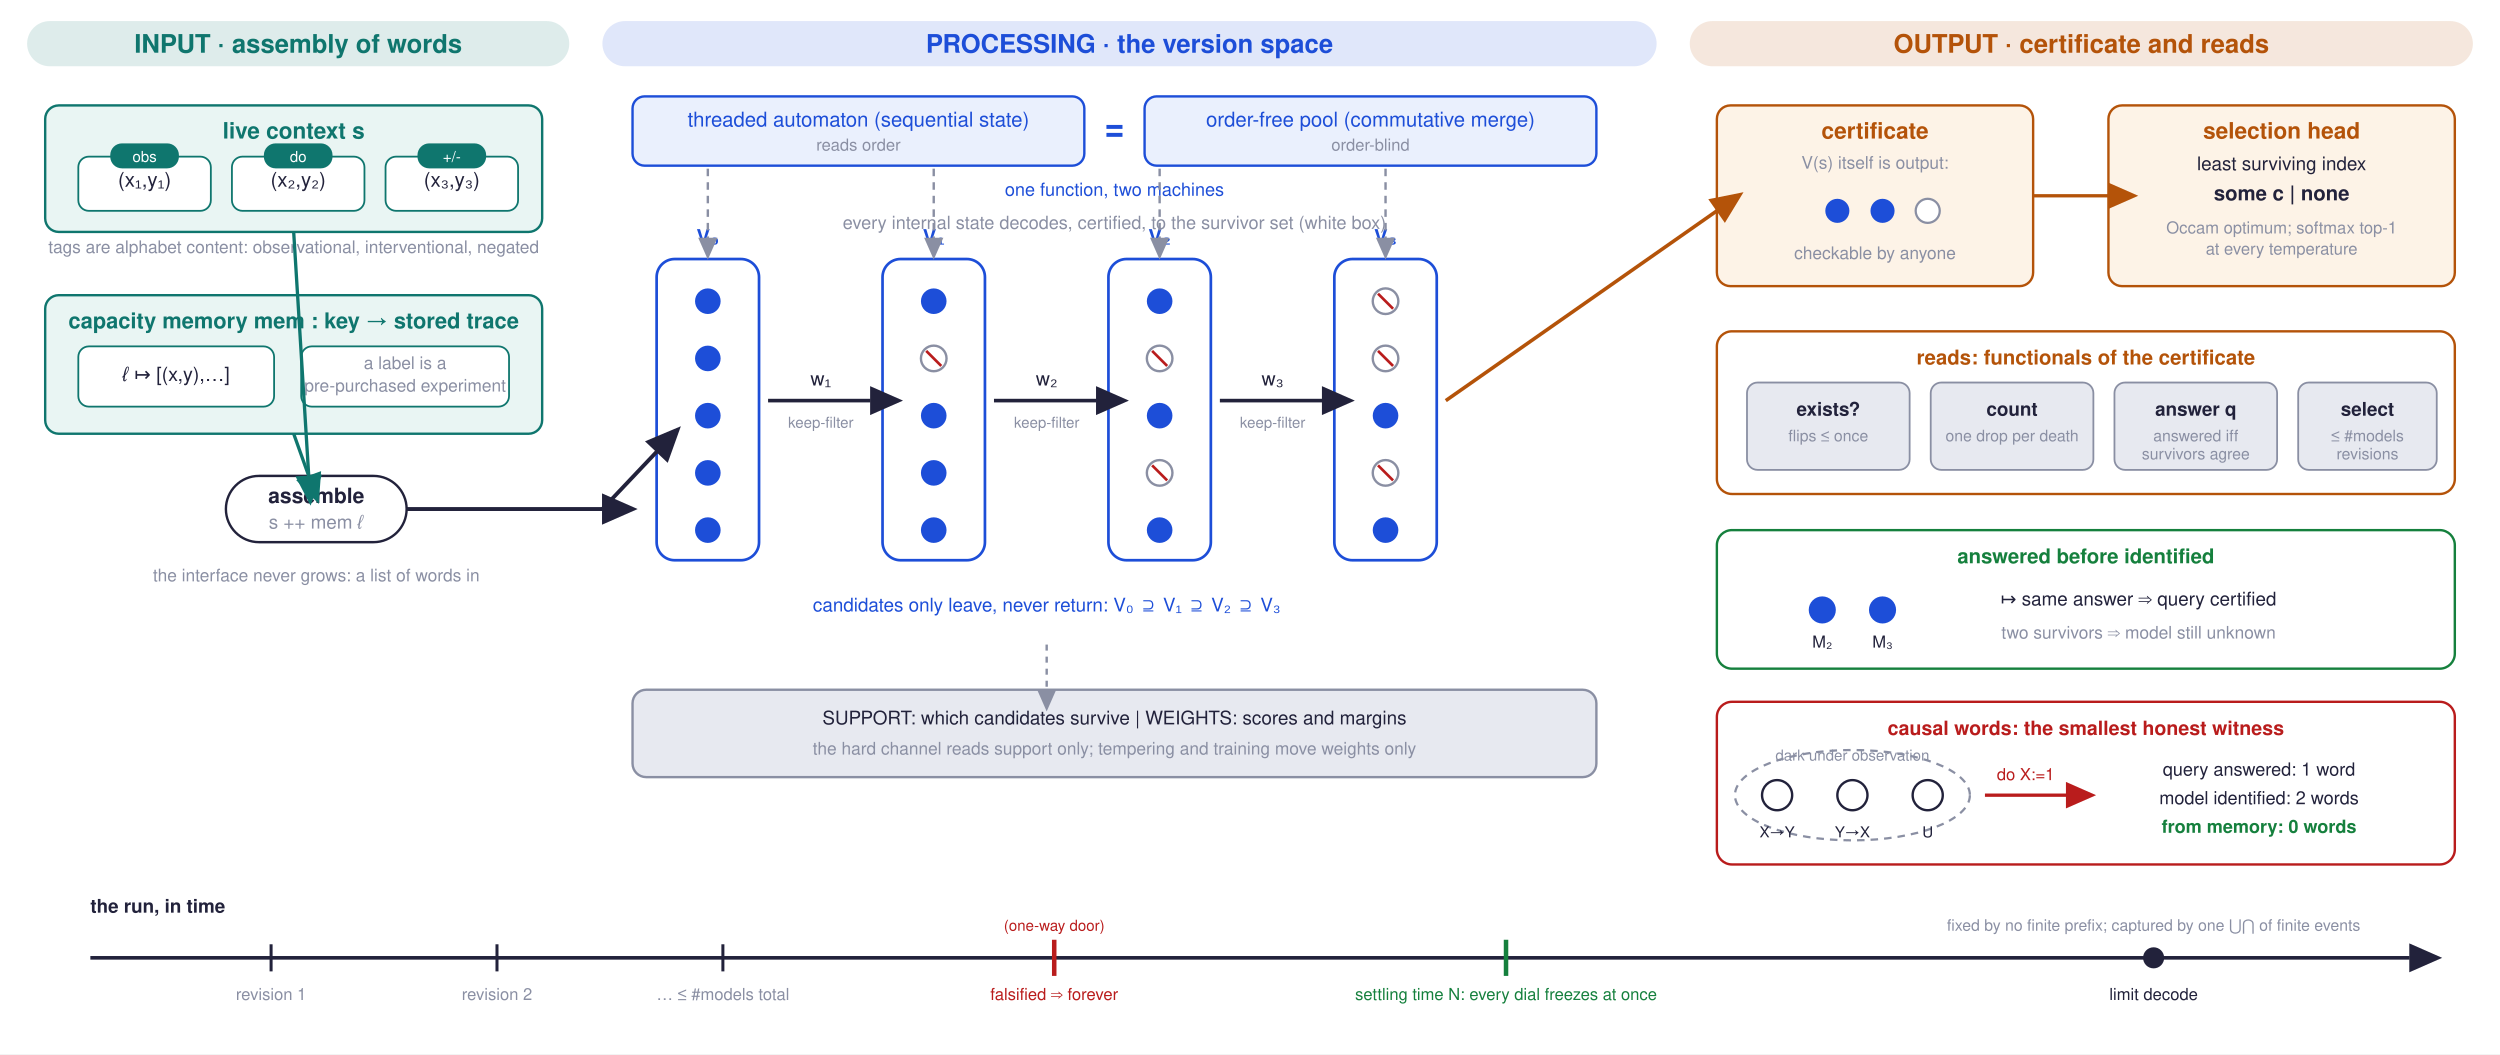
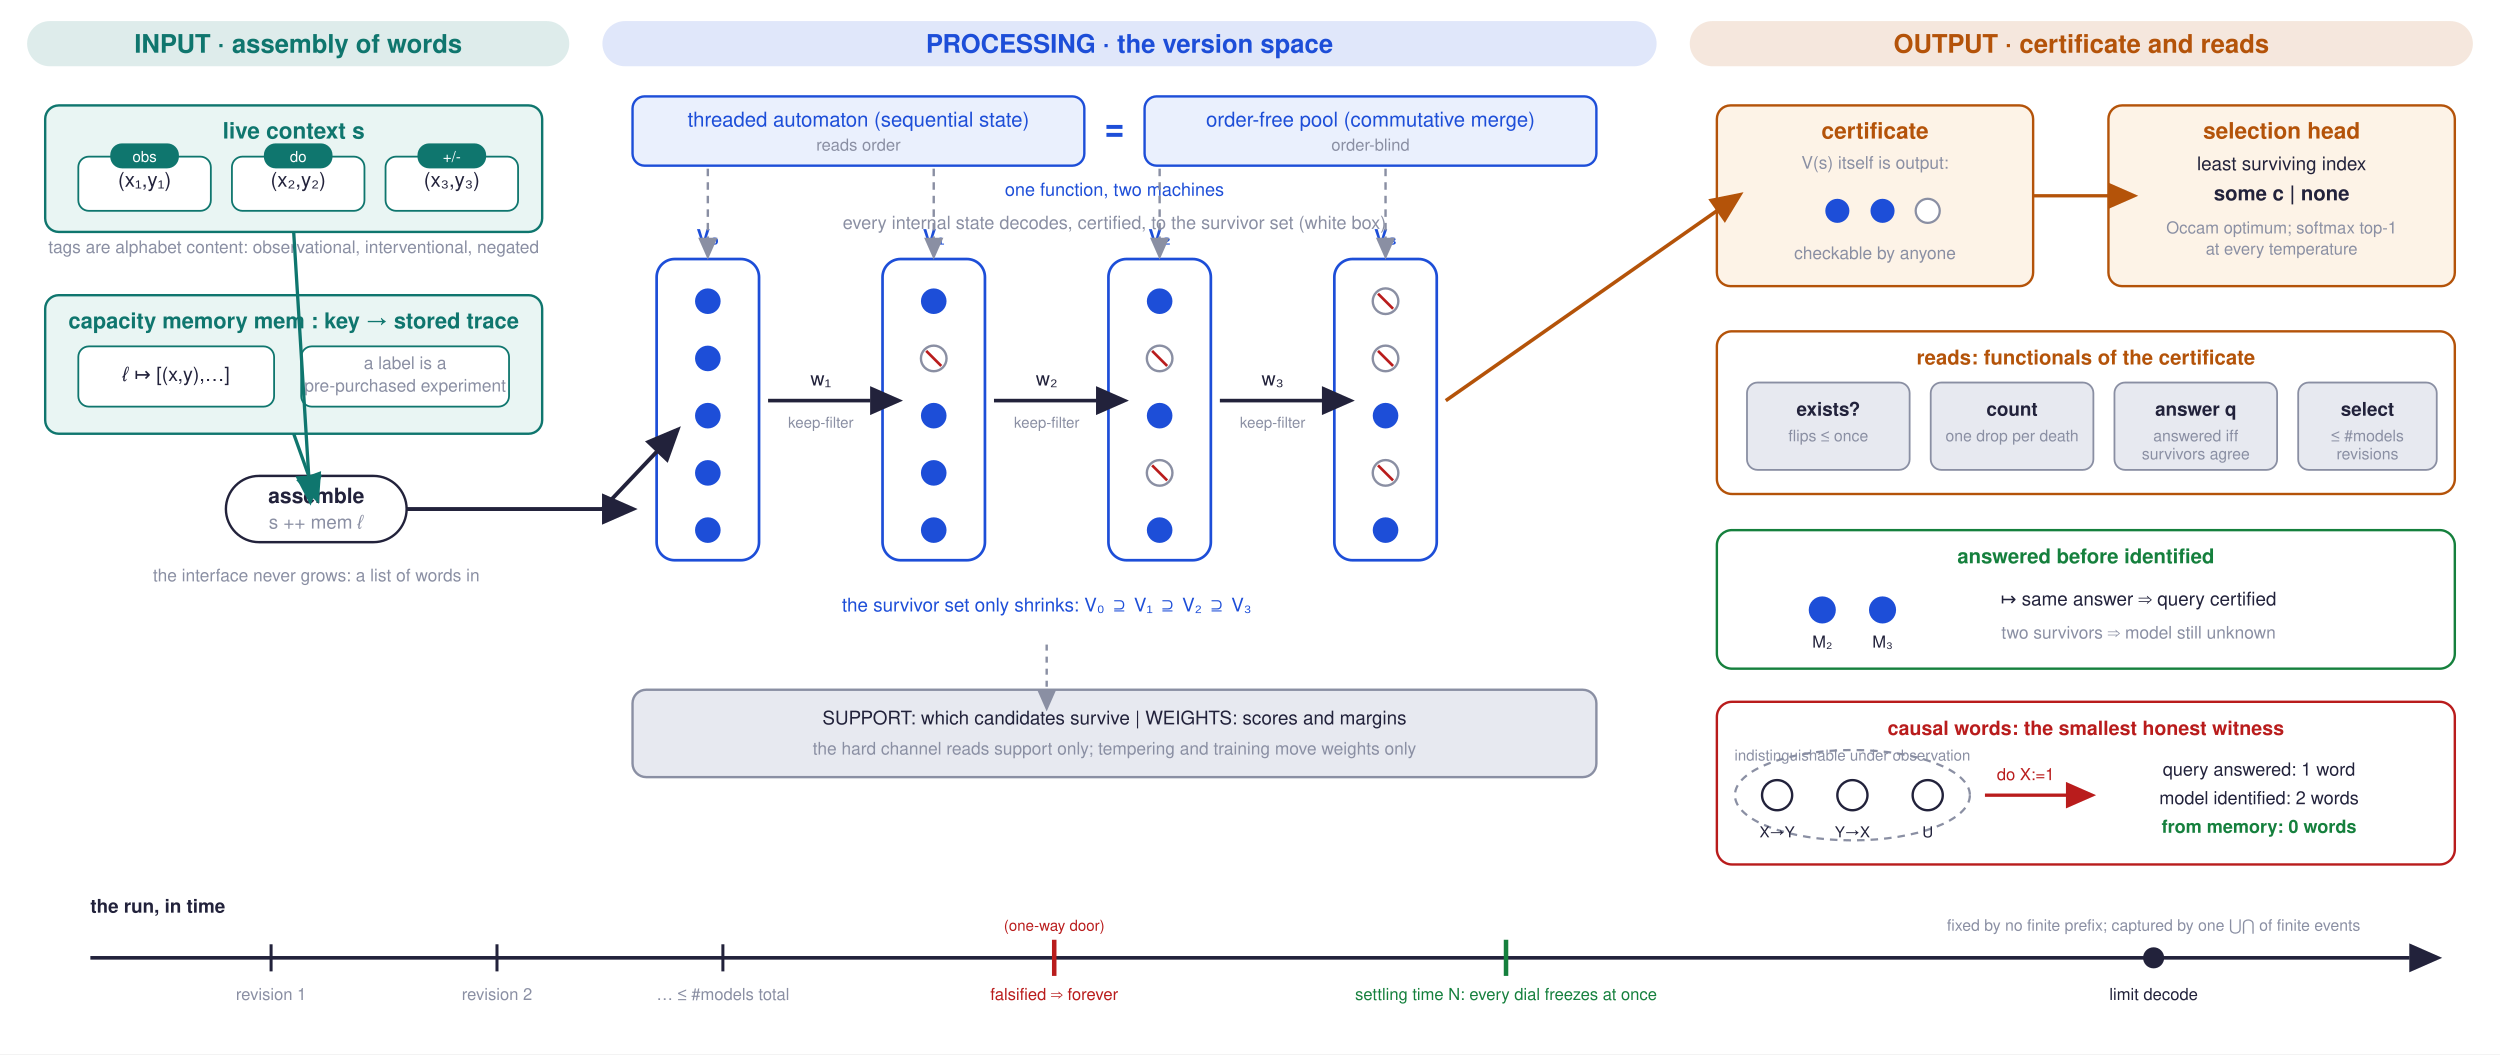
<svg xmlns="http://www.w3.org/2000/svg" xmlns:xlink="http://www.w3.org/1999/xlink" width="1660" height="700" viewBox="0 0 1660 700">
  <defs>
    <marker markerWidth="10.1" markerHeight="10" viewBox="-0.1 -5 10.1 10" orient="auto" id="ah0">
      <path d="M-0.1,-4 L9,0 L-0.1,4 Z" fill="#22223b" />
    </marker>
    <marker markerWidth="10.1" markerHeight="10" viewBox="-0.1 -5 10.1 10" orient="auto" id="ah1">
      <path d="M-0.1,-4 L9,0 L-0.1,4 Z" fill="#0f766e" />
    </marker>
    <marker markerWidth="10.1" markerHeight="10" viewBox="-0.1 -5 10.1 10" orient="auto" id="ah2">
      <path d="M-0.1,-4 L9,0 L-0.1,4 Z" fill="#1d4ed8" />
    </marker>
    <marker markerWidth="10.1" markerHeight="10" viewBox="-0.1 -5 10.1 10" orient="auto" id="ah3">
      <path d="M-0.1,-4 L9,0 L-0.1,4 Z" fill="#b45309" />
    </marker>
    <marker markerWidth="10.1" markerHeight="10" viewBox="-0.1 -5 10.1 10" orient="auto" id="ah4">
      <path d="M-0.1,-4 L9,0 L-0.1,4 Z" fill="#b91c1c" />
    </marker>
    <marker markerWidth="10.1" markerHeight="10" viewBox="-0.1 -5 10.1 10" orient="auto" id="ah5">
      <path d="M-0.1,-4 L9,0 L-0.1,4 Z" fill="#8a8fa3" />
    </marker>
    <marker markerWidth="10.1" markerHeight="10" viewBox="-0.1 -5 10.1 10" orient="auto" id="ah6">
      <path d="M-0.1,-4 L9,0 L-0.1,4 Z" fill="#15803d" />
    </marker>
  </defs>
  <rect x="0" y="0" width="1660" height="700" fill="white" />
  <use xlink:href="#ah0" />
  <use xlink:href="#ah1" />
  <use xlink:href="#ah2" />
  <use xlink:href="#ah3" />
  <use xlink:href="#ah4" />
  <use xlink:href="#ah5" />
  <use xlink:href="#ah6" />
  <rect x="18" y="14" width="360" height="30" rx="15" fill="#0f766e" opacity="0.14" />
  <text x="198.0" y="35" font-size="17" font-family="Helvetica" fill="#0f766e" text-anchor="middle" font-weight="bold">INPUT  ·  assembly of words</text>
  <rect x="400" y="14" width="700" height="30" rx="15" fill="#1d4ed8" opacity="0.14" />
  <text x="750.0" y="35" font-size="17" font-family="Helvetica" fill="#1d4ed8" text-anchor="middle" font-weight="bold">PROCESSING  ·  the version space</text>
  <rect x="1122" y="14" width="520" height="30" rx="15" fill="#b45309" opacity="0.14" />
  <text x="1382.0" y="35" font-size="17" font-family="Helvetica" fill="#b45309" text-anchor="middle" font-weight="bold">OUTPUT  ·  certificate and reads</text>
  <rect x="30" y="70" width="330" height="84" rx="9" fill="#e9f5f3" stroke="#0f766e" stroke-width="1.6" />
  <text x="195" y="92" font-size="15" font-family="Helvetica" fill="#0f766e" text-anchor="middle" font-weight="bold">live context  s</text>
  <rect x="52" y="104" width="88" height="36" rx="7" fill="white" stroke="#0f766e" stroke-width="1.2" />
  <text x="96" y="124" font-size="13.5" font-family="Helvetica" fill="#22223b" text-anchor="middle" font-weight="normal">(x₁,y₁)</text>
  <rect x="74" y="96" width="44" height="15" rx="7" fill="#0f766e" stroke="#0f766e" stroke-width="1.6" />
  <text x="96" y="107.5" font-size="10" font-family="Helvetica" fill="white" text-anchor="middle" font-weight="normal">obs</text>
  <rect x="154" y="104" width="88" height="36" rx="7" fill="white" stroke="#0f766e" stroke-width="1.2" />
  <text x="198" y="124" font-size="13.5" font-family="Helvetica" fill="#22223b" text-anchor="middle" font-weight="normal">(x₂,y₂)</text>
  <rect x="176" y="96" width="44" height="15" rx="7" fill="#0f766e" stroke="#0f766e" stroke-width="1.6" />
  <text x="198" y="107.5" font-size="10" font-family="Helvetica" fill="white" text-anchor="middle" font-weight="normal">do</text>
  <rect x="256" y="104" width="88" height="36" rx="7" fill="white" stroke="#0f766e" stroke-width="1.2" />
  <text x="300" y="124" font-size="13.5" font-family="Helvetica" fill="#22223b" text-anchor="middle" font-weight="normal">(x₃,y₃)</text>
  <rect x="278" y="96" width="44" height="15" rx="7" fill="#0f766e" stroke="#0f766e" stroke-width="1.6" />
  <text x="300" y="107.5" font-size="10" font-family="Helvetica" fill="white" text-anchor="middle" font-weight="normal">+/-</text>
  <text x="195" y="168" font-size="11.5" font-family="Helvetica" fill="#8a8fa3" text-anchor="middle" font-weight="normal">tags are alphabet content: observational, interventional, negated</text>
  <rect x="30" y="196" width="330" height="92" rx="9" fill="#e9f5f3" stroke="#0f766e" stroke-width="1.6" />
  <text x="195" y="218" font-size="14.5" font-family="Helvetica" fill="#0f766e" text-anchor="middle" font-weight="bold">capacity memory   mem : key → stored trace</text>
  <rect x="52" y="230" width="130" height="40" rx="7" fill="white" stroke="#0f766e" stroke-width="1.2" />
  <text x="117" y="253" font-size="13" font-family="Helvetica" fill="#22223b" text-anchor="middle" font-weight="normal">ℓ ↦ [(x,y),…]</text>
  <rect x="200" y="230" width="138" height="40" rx="7" fill="white" stroke="#0f766e" stroke-width="1.2" />
  <text x="269" y="245" font-size="11.5" font-family="Helvetica" fill="#8a8fa3" text-anchor="middle" font-weight="normal">a label is a</text>
  <text x="269" y="260" font-size="11.5" font-family="Helvetica" fill="#8a8fa3" text-anchor="middle" font-weight="normal">pre-purchased experiment</text>
  <rect x="150" y="316" width="120" height="44" rx="22" fill="white" stroke="#22223b" stroke-width="1.6" />
  <text x="210" y="334" font-size="14" font-family="Helvetica" fill="#22223b" text-anchor="middle" font-weight="bold">assemble</text>
  <text x="210" y="351" font-size="12.5" font-family="Helvetica" fill="#8a8fa3" text-anchor="middle" font-weight="normal">s ++ mem ℓ</text>
  <path d="M195,154 L205,316" stroke="#0f766e" stroke-width="2.2" fill="none" marker-end="url(#ah1)" />
  <path d="M195,288 L205,316" stroke="#0f766e" stroke-width="2.2" fill="none" marker-end="url(#ah1)" />
  <path d="M270,338 L400,338" stroke="#22223b" stroke-width="2.6" fill="none" marker-end="url(#ah0)" />
  <text x="210" y="386" font-size="11.5" font-family="Helvetica" fill="#8a8fa3" text-anchor="middle" font-weight="normal">the interface never grows: a list of words in</text>
  <rect x="420" y="64" width="300" height="46" rx="8" fill="#eaf0fd" stroke="#1d4ed8" stroke-width="1.6" />
  <text x="570" y="84" font-size="13.5" font-family="Helvetica" fill="#1d4ed8" text-anchor="middle" font-weight="normal">threaded automaton (sequential state)</text>
  <text x="570" y="100" font-size="11" font-family="Helvetica" fill="#8a8fa3" text-anchor="middle" font-weight="normal">reads order</text>
  <rect x="760" y="64" width="300" height="46" rx="8" fill="#eaf0fd" stroke="#1d4ed8" stroke-width="1.6" />
  <text x="910" y="84" font-size="13.5" font-family="Helvetica" fill="#1d4ed8" text-anchor="middle" font-weight="normal">order-free pool (commutative merge)</text>
  <text x="910" y="100" font-size="11" font-family="Helvetica" fill="#8a8fa3" text-anchor="middle" font-weight="normal">order-blind</text>
  <text x="740" y="92" font-size="22" font-family="Helvetica" fill="#1d4ed8" text-anchor="middle" font-weight="bold">=</text>
  <text x="740" y="130" font-size="12" font-family="Helvetica" fill="#1d4ed8" text-anchor="middle" font-weight="normal">one function, two machines</text>
  <rect x="436" y="172" width="68" height="200" rx="12" fill="white" stroke="#1d4ed8" stroke-width="1.8" />
  <text x="470" y="162" font-size="13.5" font-family="Helvetica" fill="#1d4ed8" text-anchor="middle" font-weight="bold">V₀</text>
  <circle cx="470" cy="200" r="8.5" fill="#1d4ed8" />
  <circle cx="470" cy="238" r="8.5" fill="#1d4ed8" />
  <circle cx="470" cy="276" r="8.5" fill="#1d4ed8" />
  <circle cx="470" cy="314" r="8.5" fill="#1d4ed8" />
  <circle cx="470" cy="352" r="8.5" fill="#1d4ed8" />
  <rect x="586" y="172" width="68" height="200" rx="12" fill="white" stroke="#1d4ed8" stroke-width="1.8" />
  <text x="620" y="162" font-size="13.5" font-family="Helvetica" fill="#1d4ed8" text-anchor="middle" font-weight="bold">V₁</text>
  <circle cx="620" cy="200" r="8.5" fill="#1d4ed8" />
  <circle cx="620" cy="238" r="8.5" fill="white" stroke="#8a8fa3" stroke-width="1.6" />
  <path d="M615,233 L625,243" stroke="#b91c1c" stroke-width="1.8" />
  <circle cx="620" cy="276" r="8.5" fill="#1d4ed8" />
  <circle cx="620" cy="314" r="8.5" fill="#1d4ed8" />
  <circle cx="620" cy="352" r="8.5" fill="#1d4ed8" />
  <rect x="736" y="172" width="68" height="200" rx="12" fill="white" stroke="#1d4ed8" stroke-width="1.8" />
  <text x="770" y="162" font-size="13.5" font-family="Helvetica" fill="#1d4ed8" text-anchor="middle" font-weight="bold">V₂</text>
  <circle cx="770" cy="200" r="8.5" fill="#1d4ed8" />
  <circle cx="770" cy="238" r="8.5" fill="white" stroke="#8a8fa3" stroke-width="1.6" />
  <path d="M765,233 L775,243" stroke="#b91c1c" stroke-width="1.8" />
  <circle cx="770" cy="276" r="8.5" fill="#1d4ed8" />
  <circle cx="770" cy="314" r="8.5" fill="white" stroke="#8a8fa3" stroke-width="1.6" />
  <path d="M765,309 L775,319" stroke="#b91c1c" stroke-width="1.8" />
  <circle cx="770" cy="352" r="8.5" fill="#1d4ed8" />
  <rect x="886" y="172" width="68" height="200" rx="12" fill="white" stroke="#1d4ed8" stroke-width="1.8" />
  <text x="920" y="162" font-size="13.5" font-family="Helvetica" fill="#1d4ed8" text-anchor="middle" font-weight="bold">V₃</text>
  <circle cx="920" cy="200" r="8.5" fill="white" stroke="#8a8fa3" stroke-width="1.6" />
  <path d="M915,195 L925,205" stroke="#b91c1c" stroke-width="1.8" />
  <circle cx="920" cy="238" r="8.5" fill="white" stroke="#8a8fa3" stroke-width="1.6" />
  <path d="M915,233 L925,243" stroke="#b91c1c" stroke-width="1.8" />
  <circle cx="920" cy="276" r="8.5" fill="#1d4ed8" />
  <circle cx="920" cy="314" r="8.5" fill="white" stroke="#8a8fa3" stroke-width="1.6" />
  <path d="M915,309 L925,319" stroke="#b91c1c" stroke-width="1.8" />
  <circle cx="920" cy="352" r="8.5" fill="#1d4ed8" />
  <path d="M510,266 L578,266" stroke="#22223b" stroke-width="2.4" fill="none" marker-end="url(#ah0)" />
  <text x="545.0" y="256" font-size="13" font-family="Helvetica" fill="#22223b" text-anchor="middle" font-weight="normal">w₁</text>
  <text x="545.0" y="284" font-size="10" font-family="Helvetica" fill="#8a8fa3" text-anchor="middle" font-weight="normal">keep-filter</text>
  <path d="M660,266 L728,266" stroke="#22223b" stroke-width="2.4" fill="none" marker-end="url(#ah0)" />
  <text x="695.0" y="256" font-size="13" font-family="Helvetica" fill="#22223b" text-anchor="middle" font-weight="normal">w₂</text>
  <text x="695.0" y="284" font-size="10" font-family="Helvetica" fill="#8a8fa3" text-anchor="middle" font-weight="normal">keep-filter</text>
  <path d="M810,266 L878,266" stroke="#22223b" stroke-width="2.4" fill="none" marker-end="url(#ah0)" />
  <text x="845.0" y="256" font-size="13" font-family="Helvetica" fill="#22223b" text-anchor="middle" font-weight="normal">w₃</text>
  <text x="845.0" y="284" font-size="10" font-family="Helvetica" fill="#8a8fa3" text-anchor="middle" font-weight="normal">keep-filter</text>
-   <text x="695" y="406" font-size="12.5" font-family="Helvetica" fill="#1d4ed8" text-anchor="middle" font-weight="normal">candidates only leave, never return:  V₀ ⊇ V₁ ⊇ V₂ ⊇ V₃</text>
+   <text x="695" y="406" font-size="12.5" font-family="Helvetica" fill="#1d4ed8" text-anchor="middle" font-weight="normal">the survivor set only shrinks:  V₀ ⊇ V₁ ⊇ V₂ ⊇ V₃</text>
  <path d="M470,112 L470,158" stroke="#8a8fa3" stroke-width="1.6" fill="none" stroke-dasharray="5,4" marker-end="url(#ah5)" />
  <path d="M620,112 L620,158" stroke="#8a8fa3" stroke-width="1.6" fill="none" stroke-dasharray="5,4" marker-end="url(#ah5)" />
  <path d="M770,112 L770,158" stroke="#8a8fa3" stroke-width="1.6" fill="none" stroke-dasharray="5,4" marker-end="url(#ah5)" />
  <path d="M920,112 L920,158" stroke="#8a8fa3" stroke-width="1.6" fill="none" stroke-dasharray="5,4" marker-end="url(#ah5)" />
  <text x="740" y="152" font-size="12" font-family="Helvetica" fill="#8a8fa3" text-anchor="middle" font-weight="normal">every internal state decodes, certified, to the survivor set (white box)</text>
  <rect x="420" y="458" width="640" height="58" rx="9" fill="#e7e9f0" stroke="#8a8fa3" stroke-width="1.6" />
  <text x="740" y="481" font-size="12.5" font-family="Helvetica" fill="#22223b" text-anchor="middle" font-weight="normal">SUPPORT: which candidates survive     |     WEIGHTS: scores and margins</text>
  <text x="740" y="501" font-size="11.5" font-family="Helvetica" fill="#8a8fa3" text-anchor="middle" font-weight="normal">the hard channel reads support only; tempering and training move weights only</text>
  <path d="M695,428 L695,458" stroke="#8a8fa3" stroke-width="1.6" fill="none" stroke-dasharray="4,4" marker-end="url(#ah5)" />
  <path d="M400,338 L436,300" stroke="#22223b" stroke-width="2.6" fill="none" marker-end="url(#ah0)" />
  <rect x="1140" y="70" width="210" height="120" rx="9" fill="#fdf3e7" stroke="#b45309" stroke-width="1.6" />
  <text x="1245" y="92" font-size="15" font-family="Helvetica" fill="#b45309" text-anchor="middle" font-weight="bold">certificate</text>
  <text x="1245" y="112" font-size="11.5" font-family="Helvetica" fill="#8a8fa3" text-anchor="middle" font-weight="normal">V(s) itself is output:</text>
  <circle cx="1215" cy="132" r="0" fill="none" />
  <circle cx="1215" cy="156" r="0" fill="none" />
  <circle cx="1220" cy="140" r="8" fill="#1d4ed8" />
  <circle cx="1250" cy="140" r="8" fill="#1d4ed8" />
  <circle cx="1280" cy="140" r="8" fill="white" stroke="#8a8fa3" stroke-width="1.5" />
  <text x="1245" y="172" font-size="11.5" font-family="Helvetica" fill="#8a8fa3" text-anchor="middle" font-weight="normal">checkable by anyone</text>
  <path d="M960,266 L1140,140" stroke="#b45309" stroke-width="2.4" fill="none" marker-end="url(#ah3)" />
  <rect x="1400" y="70" width="230" height="120" rx="9" fill="#fdf3e7" stroke="#b45309" stroke-width="1.6" />
  <text x="1515" y="92" font-size="15" font-family="Helvetica" fill="#b45309" text-anchor="middle" font-weight="bold">selection head</text>
  <text x="1515" y="113" font-size="12.5" font-family="Helvetica" fill="#22223b" text-anchor="middle" font-weight="normal">least surviving index</text>
  <text x="1515" y="133" font-size="13.5" font-family="Helvetica" fill="#22223b" text-anchor="middle" font-weight="bold">some c   |   none</text>
  <text x="1515" y="155" font-size="11" font-family="Helvetica" fill="#8a8fa3" text-anchor="middle" font-weight="normal">Occam optimum; softmax top-1</text>
  <text x="1515" y="169" font-size="11" font-family="Helvetica" fill="#8a8fa3" text-anchor="middle" font-weight="normal">at every temperature</text>
  <path d="M1350,130 L1400,130" stroke="#b45309" stroke-width="2.2" fill="none" marker-end="url(#ah3)" />
  <rect x="1140" y="220" width="490" height="108" rx="10" fill="white" stroke="#b45309" stroke-width="1.6" />
  <text x="1385" y="242" font-size="13.5" font-family="Helvetica" fill="#b45309" text-anchor="middle" font-weight="bold">reads: functionals of the certificate</text>
  <rect x="1160" y="254" width="108" height="58" rx="7" fill="#e7e9f0" stroke="#8a8fa3" stroke-width="1.2" />
  <text x="1214" y="276" font-size="12.5" font-family="Helvetica" fill="#22223b" text-anchor="middle" font-weight="bold">exists?</text>
  <text x="1214" y="293" font-size="10.5" font-family="Helvetica" fill="#8a8fa3" text-anchor="middle" font-weight="normal">flips ≤ once</text>
  <rect x="1282" y="254" width="108" height="58" rx="7" fill="#e7e9f0" stroke="#8a8fa3" stroke-width="1.2" />
  <text x="1336" y="276" font-size="12.5" font-family="Helvetica" fill="#22223b" text-anchor="middle" font-weight="bold">count</text>
  <text x="1336" y="293" font-size="10.5" font-family="Helvetica" fill="#8a8fa3" text-anchor="middle" font-weight="normal">one drop per death</text>
  <rect x="1404" y="254" width="108" height="58" rx="7" fill="#e7e9f0" stroke="#8a8fa3" stroke-width="1.2" />
  <text x="1458" y="276" font-size="12.5" font-family="Helvetica" fill="#22223b" text-anchor="middle" font-weight="bold">answer q</text>
  <text x="1458" y="293" font-size="10.5" font-family="Helvetica" fill="#8a8fa3" text-anchor="middle" font-weight="normal">answered iff</text>
  <text x="1458" y="305" font-size="10.5" font-family="Helvetica" fill="#8a8fa3" text-anchor="middle" font-weight="normal">survivors agree</text>
  <rect x="1526" y="254" width="92" height="58" rx="7" fill="#e7e9f0" stroke="#8a8fa3" stroke-width="1.2" />
  <text x="1572" y="276" font-size="12.5" font-family="Helvetica" fill="#22223b" text-anchor="middle" font-weight="bold">select</text>
  <text x="1572" y="293" font-size="10.5" font-family="Helvetica" fill="#8a8fa3" text-anchor="middle" font-weight="normal">≤ #models</text>
  <text x="1572" y="305" font-size="10.5" font-family="Helvetica" fill="#8a8fa3" text-anchor="middle" font-weight="normal">revisions</text>
  <rect x="1140" y="352" width="490" height="92" rx="10" fill="white" stroke="#15803d" stroke-width="1.6" />
  <text x="1385" y="374" font-size="13.5" font-family="Helvetica" fill="#15803d" text-anchor="middle" font-weight="bold">answered before identified</text>
  <circle cx="1210" cy="405" r="9" fill="#1d4ed8" />
  <text x="1210" y="430" font-size="11" font-family="Helvetica" fill="#22223b" text-anchor="middle" font-weight="normal">M₂</text>
  <circle cx="1250" cy="405" r="9" fill="#1d4ed8" />
  <text x="1250" y="430" font-size="11" font-family="Helvetica" fill="#22223b" text-anchor="middle" font-weight="normal">M₃</text>
  <text x="1420" y="402" font-size="12.5" font-family="Helvetica" fill="#22223b" text-anchor="middle" font-weight="normal">↦  same answer  ⇒  query certified</text>
  <text x="1420" y="424" font-size="11.5" font-family="Helvetica" fill="#8a8fa3" text-anchor="middle" font-weight="normal">two survivors  ⇒  model still unknown</text>
  <rect x="1140" y="466" width="490" height="108" rx="10" fill="white" stroke="#b91c1c" stroke-width="1.6" />
  <text x="1385" y="488" font-size="13" font-family="Helvetica" fill="#b91c1c" text-anchor="middle" font-weight="bold">causal words: the smallest honest witness</text>
  <ellipse cx="1230" cy="528" rx="78" ry="30" fill="none" stroke="#8a8fa3" stroke-width="1.5" stroke-dasharray="5,4" />
  <circle cx="1180" cy="528" r="10" fill="white" stroke="#22223b" stroke-width="1.6" />
  <text x="1180" y="556" font-size="10" font-family="Helvetica" fill="#22223b" text-anchor="middle" font-weight="normal">X→Y</text>
  <circle cx="1230" cy="528" r="10" fill="white" stroke="#22223b" stroke-width="1.6" />
  <text x="1230" y="556" font-size="10" font-family="Helvetica" fill="#22223b" text-anchor="middle" font-weight="normal">Y→X</text>
  <circle cx="1280" cy="528" r="10" fill="white" stroke="#22223b" stroke-width="1.6" />
  <text x="1280" y="556" font-size="10" font-family="Helvetica" fill="#22223b" text-anchor="middle" font-weight="normal">U</text>
-   <text x="1230" y="505" font-size="10" font-family="Helvetica" fill="#8a8fa3" text-anchor="middle" font-weight="normal">dark under observation</text>
+   <text x="1230" y="505" font-size="10" font-family="Helvetica" fill="#8a8fa3" text-anchor="middle" font-weight="normal">indistinguishable under observation</text>
  <path d="M1318,528 L1372,528" stroke="#b91c1c" stroke-width="2.2" fill="none" marker-end="url(#ah4)" />
  <text x="1345" y="518" font-size="11" font-family="Helvetica" fill="#b91c1c" text-anchor="middle" font-weight="normal">do X:=1</text>
  <text x="1500" y="515" font-size="12" font-family="Helvetica" fill="#22223b" text-anchor="middle" font-weight="normal">query answered: 1 word</text>
  <text x="1500" y="534" font-size="12" font-family="Helvetica" fill="#22223b" text-anchor="middle" font-weight="normal">model identified: 2 words</text>
  <text x="1500" y="553" font-size="12" font-family="Helvetica" fill="#15803d" text-anchor="middle" font-weight="bold">from memory: 0 words</text>
  <path d="M60,636 L1600,636" stroke="#22223b" stroke-width="2.4" fill="none" marker-end="url(#ah0)" />
  <text x="60" y="606" font-size="12.5" font-family="Helvetica" fill="#22223b" text-anchor="start" font-weight="bold">the run, in time</text>
  <path d="M180,627 L180,645" stroke="#22223b" stroke-width="2" />
  <text x="180" y="664" font-size="11" font-family="Helvetica" fill="#8a8fa3" text-anchor="middle" font-weight="normal">revision 1</text>
  <path d="M330,627 L330,645" stroke="#22223b" stroke-width="2" />
  <text x="330" y="664" font-size="11" font-family="Helvetica" fill="#8a8fa3" text-anchor="middle" font-weight="normal">revision 2</text>
  <path d="M480,627 L480,645" stroke="#22223b" stroke-width="2" />
  <text x="480" y="664" font-size="11" font-family="Helvetica" fill="#8a8fa3" text-anchor="middle" font-weight="normal">… ≤ #models total</text>
  <path d="M700,624 L700,648" stroke="#b91c1c" stroke-width="3" />
  <text x="700" y="664" font-size="11" font-family="Helvetica" fill="#b91c1c" text-anchor="middle" font-weight="normal">falsified ⇒ forever</text>
  <text x="700" y="618" font-size="10" font-family="Helvetica" fill="#b91c1c" text-anchor="middle" font-weight="normal">(one-way door)</text>
  <path d="M1000,624 L1000,648" stroke="#15803d" stroke-width="3" />
  <text x="1000" y="664" font-size="11" font-family="Helvetica" fill="#15803d" text-anchor="middle" font-weight="normal">settling time N: every dial freezes at once</text>
  <circle cx="1430" cy="636" r="7" fill="#22223b" />
  <text x="1430" y="664" font-size="11" font-family="Helvetica" fill="#22223b" text-anchor="middle" font-weight="normal">limit decode</text>
  <text x="1430" y="618" font-size="10.5" font-family="Helvetica" fill="#8a8fa3" text-anchor="middle" font-weight="normal">fixed by no finite prefix; captured by one ⋃⋂ of finite events</text>
</svg>
